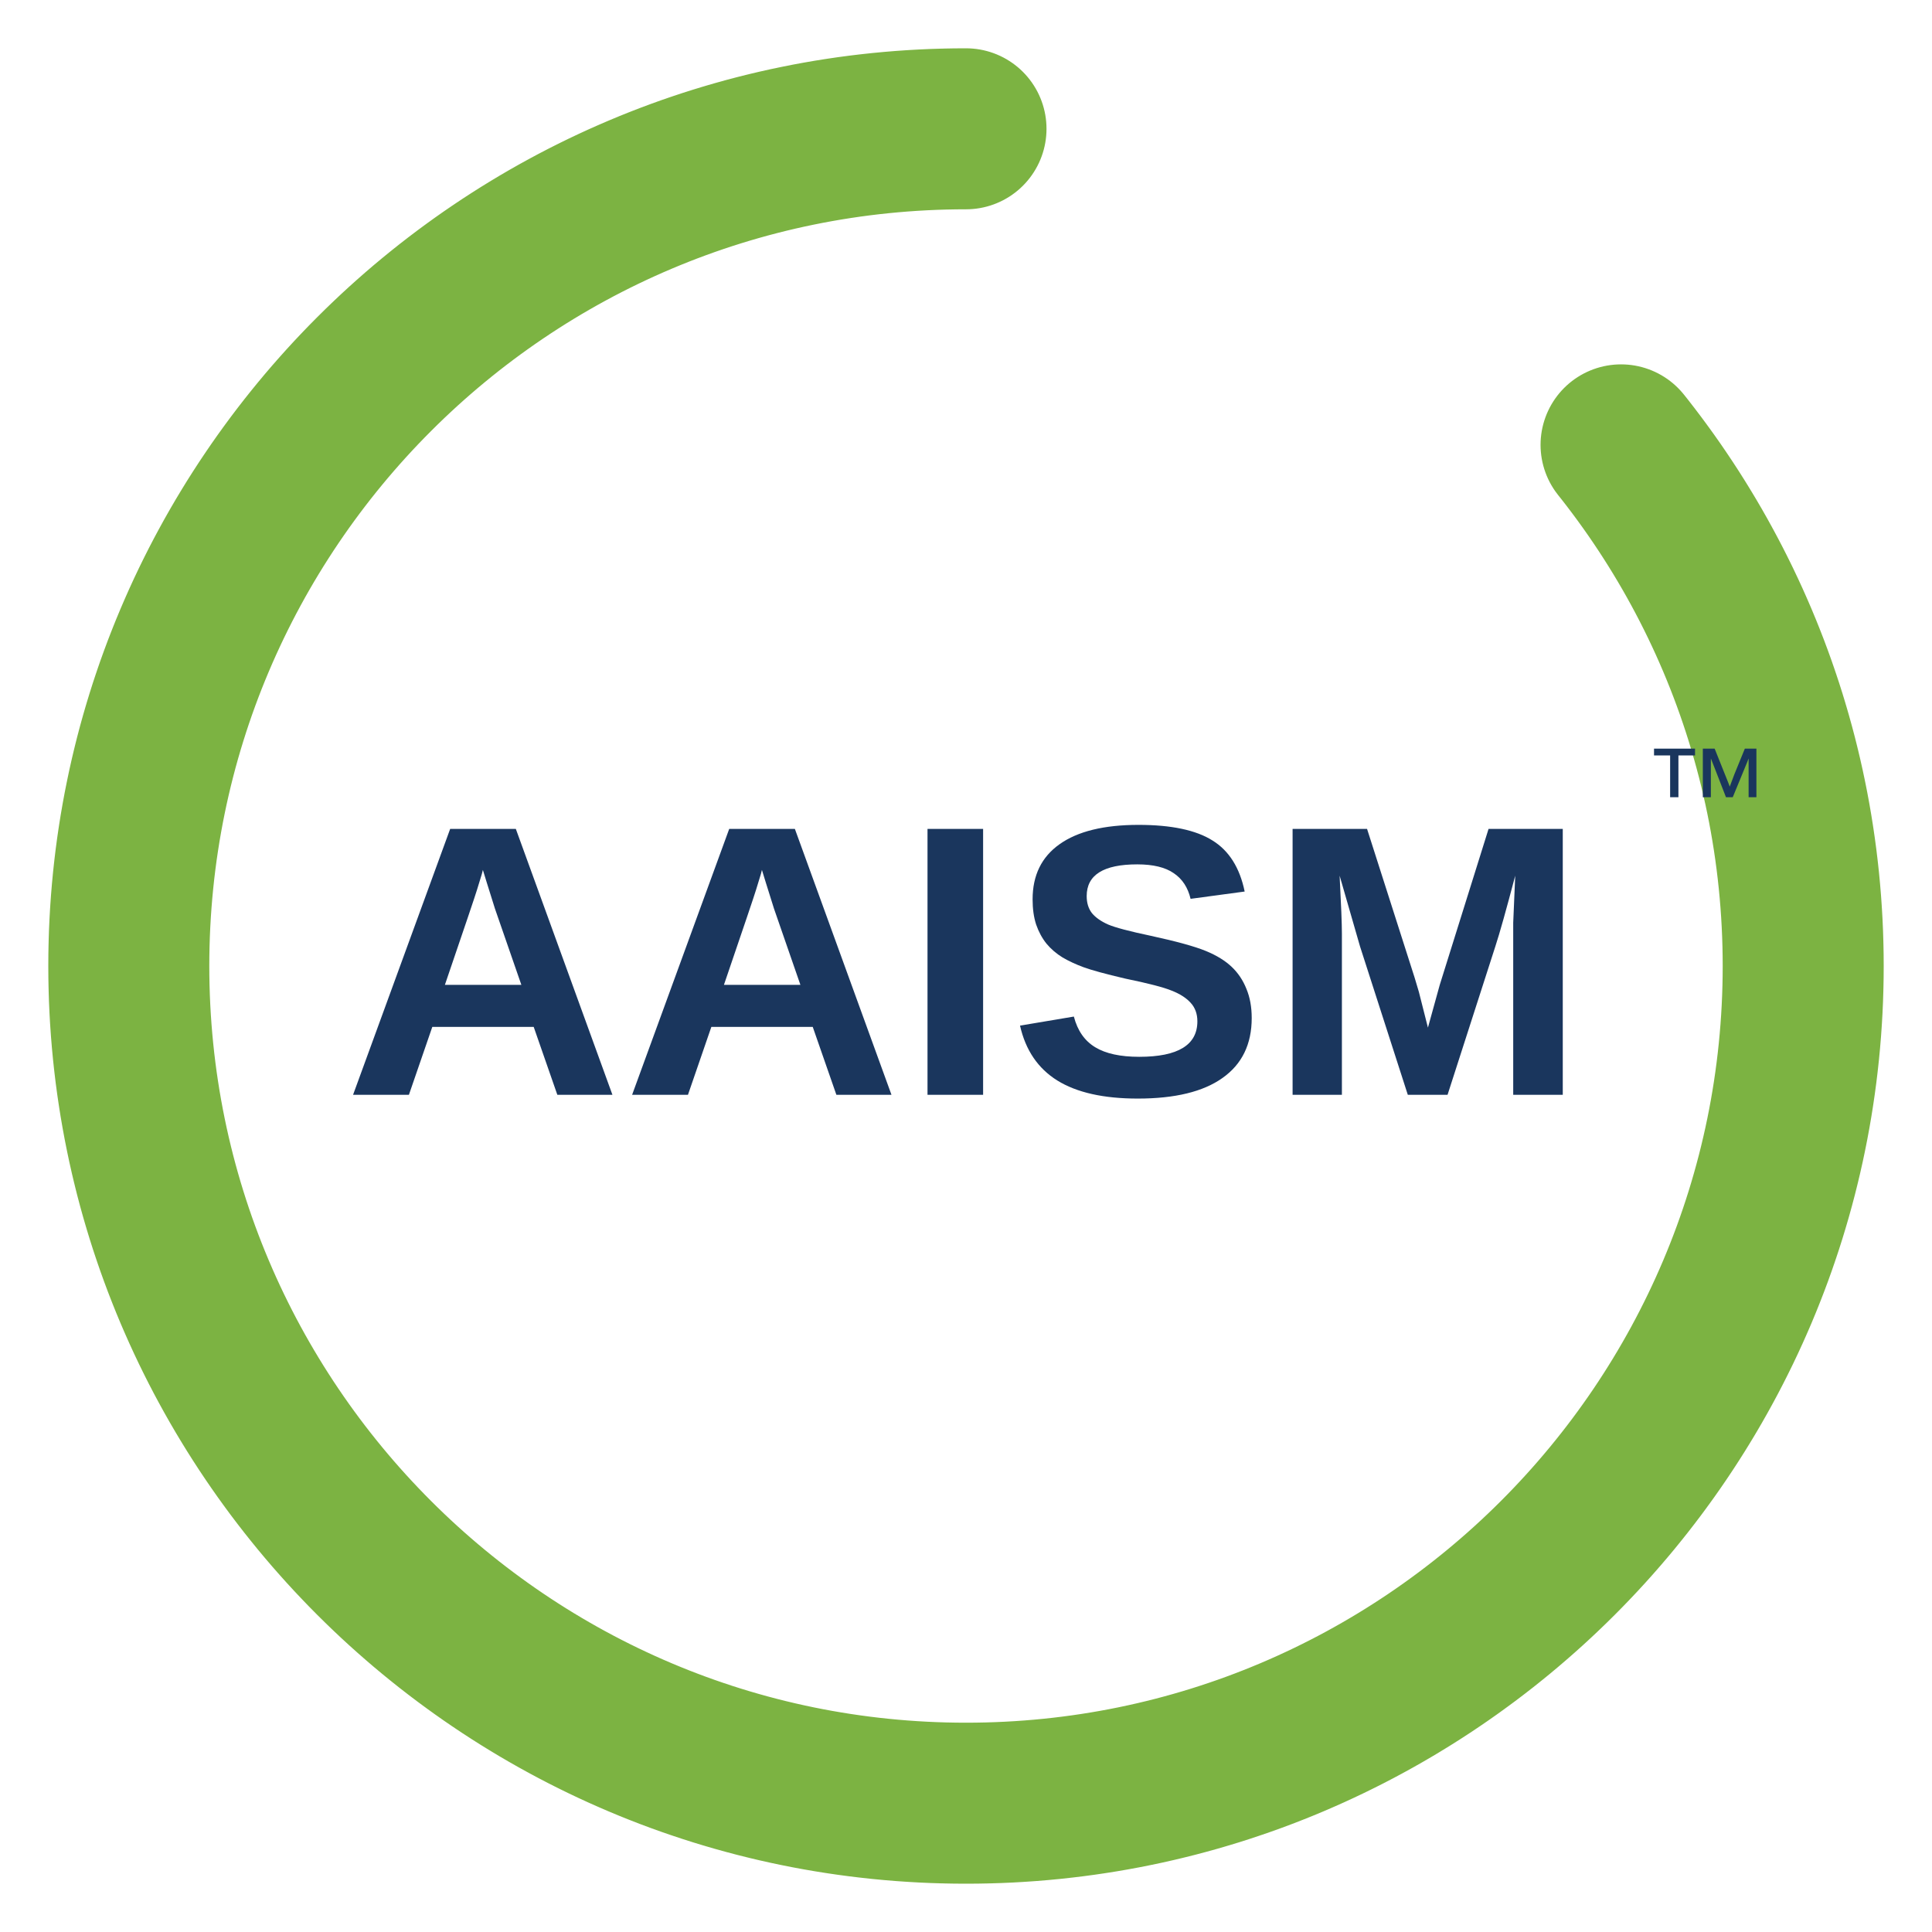
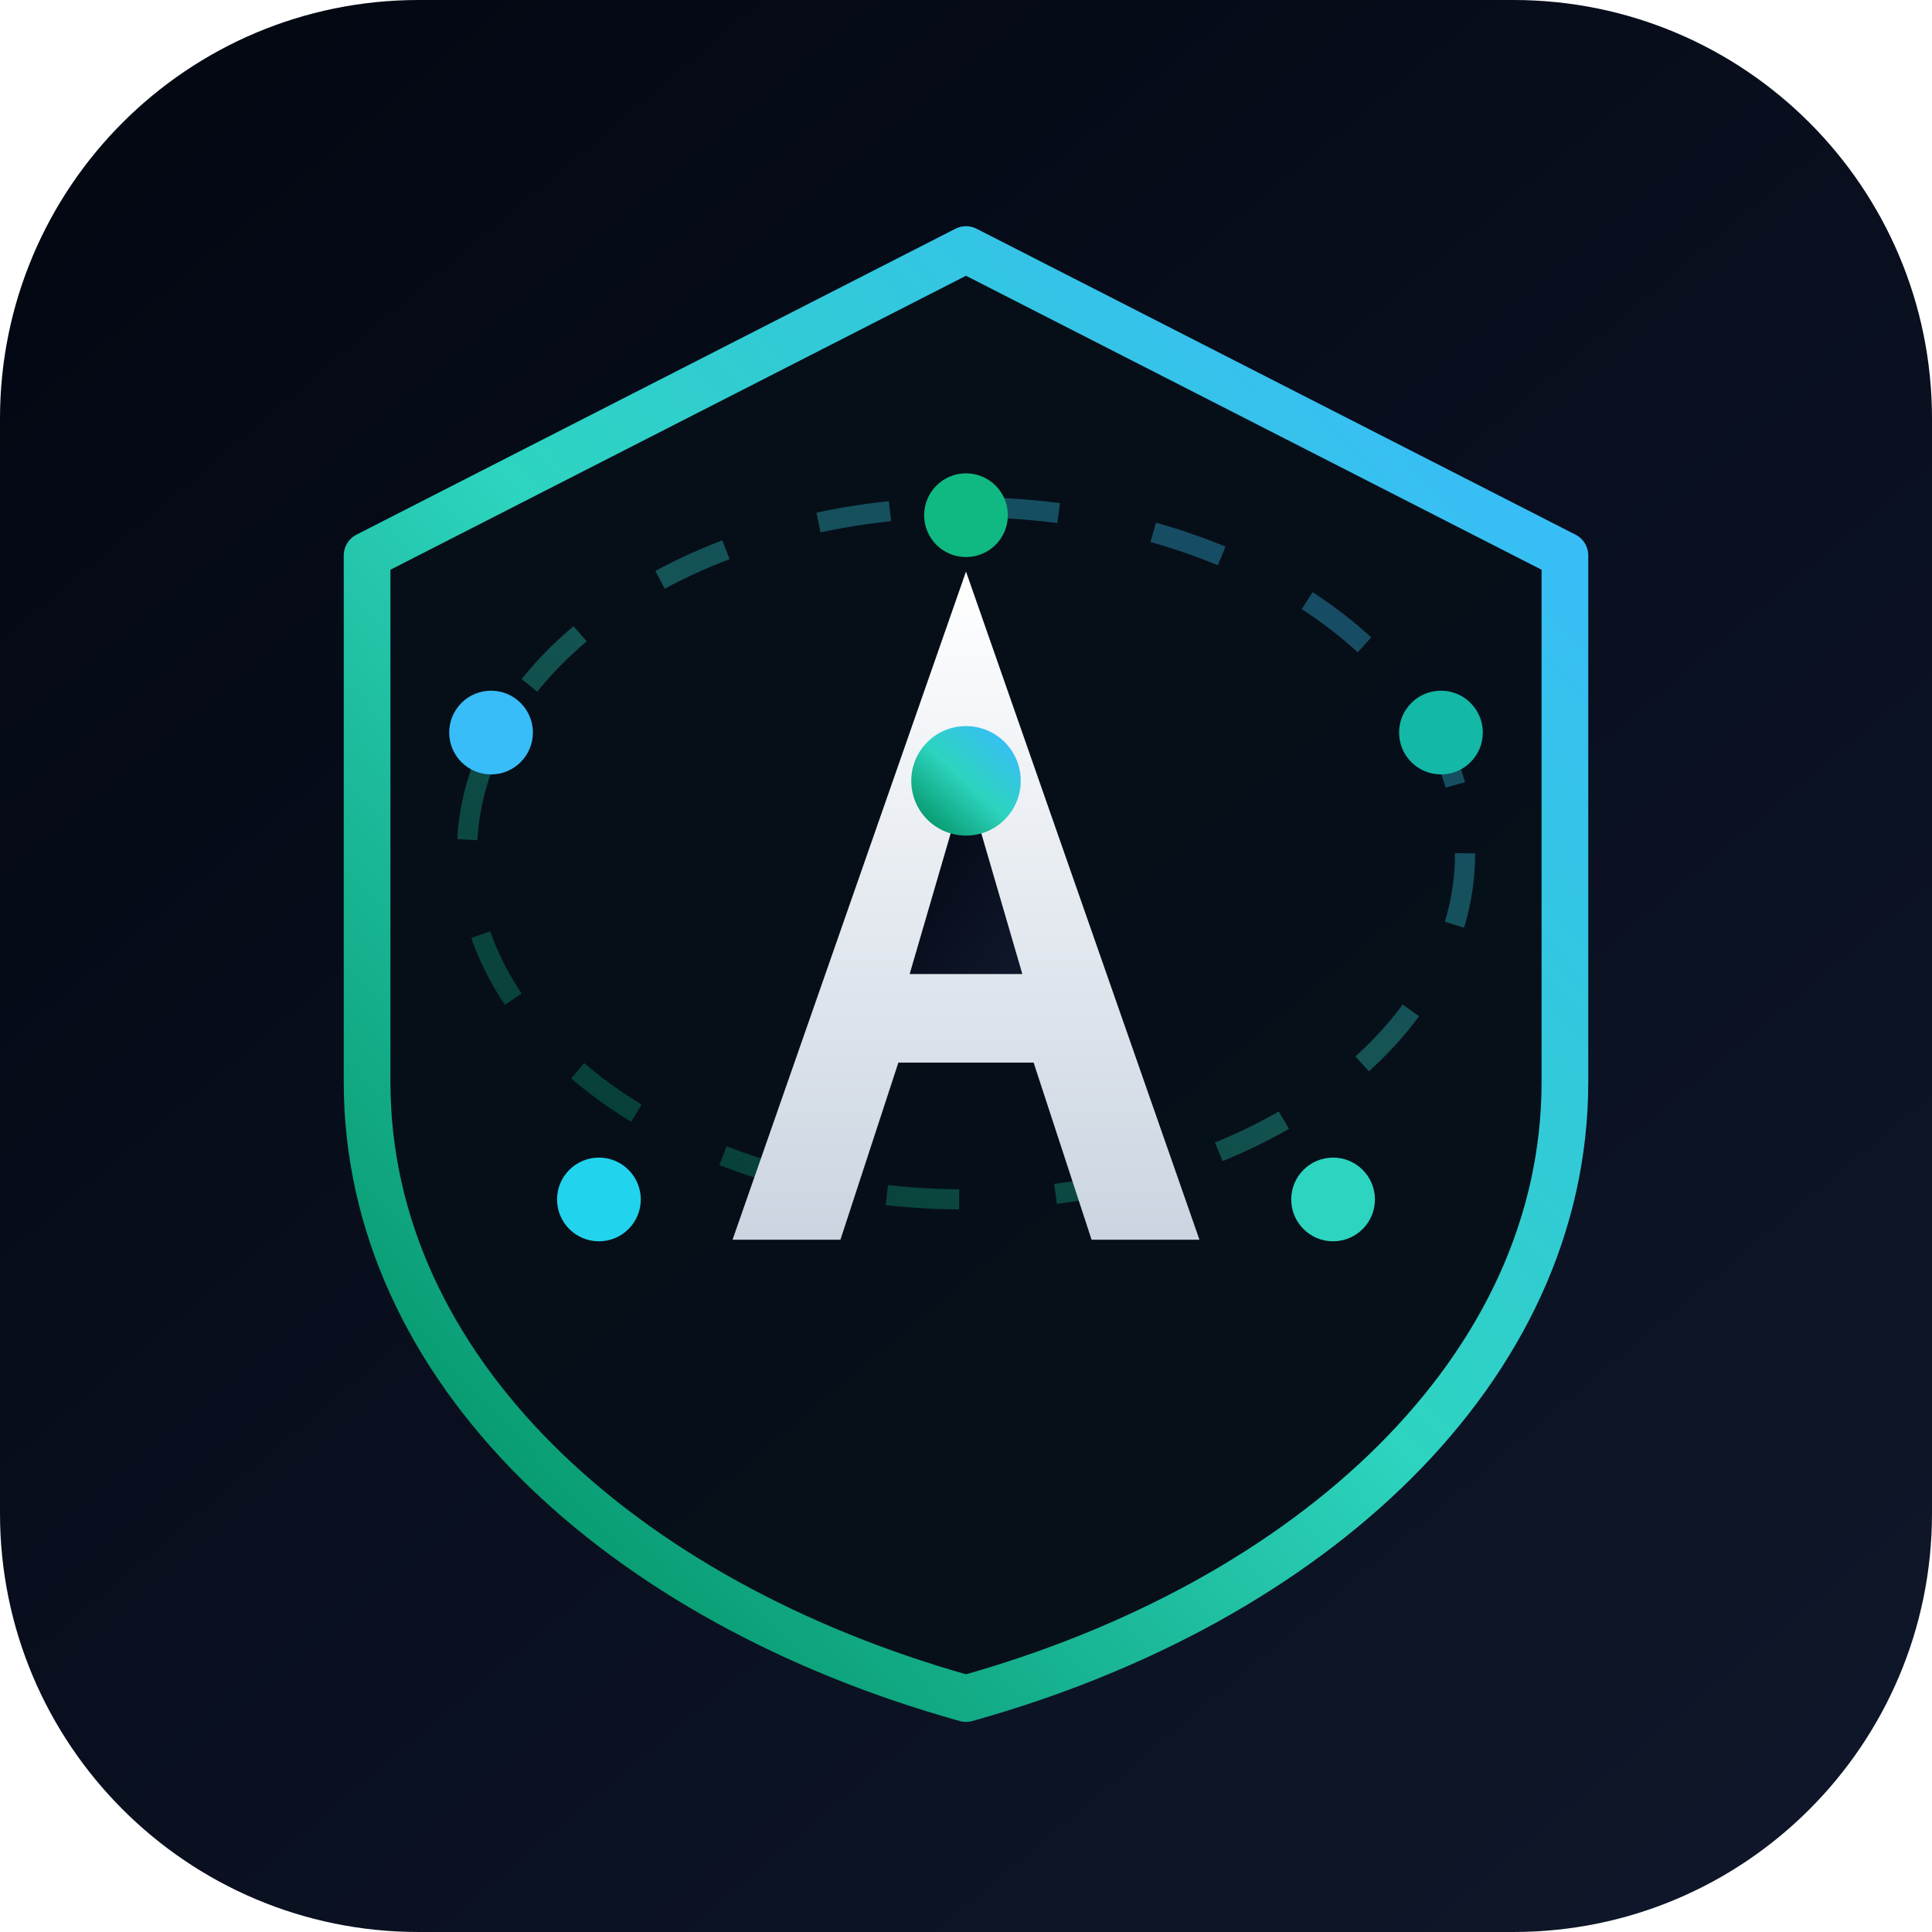
<svg xmlns="http://www.w3.org/2000/svg" viewBox="0 0 120 120" fill="none">
-   <path d="M60 8C31.3 8 8 31.3 8 60s23.3 52 52 52 52-23.3 52-52S88.7 8 60 8z" stroke="#7CB342" stroke-width="10" stroke-linecap="round" fill="none" stroke-dasharray="280 50" />
-   <text x="60" y="68" text-anchor="middle" font-family="Arial, sans-serif" font-size="24" font-weight="bold" fill="#1a365d">AAISM</text>
-   <text x="102" y="52" font-family="Arial, sans-serif" font-size="8" fill="#1a365d">™</text>
+   <defs>
+     <linearGradient id="bg" x1="8%" y1="0%" x2="92%" y2="100%">
+       <stop offset="0%" stop-color="#030712" />
+       <stop offset="100%" stop-color="#0f172a" />
+     </linearGradient>
+     <linearGradient id="stroke" x1="12%" y1="92%" x2="88%" y2="8%">
+       <stop offset="0%" stop-color="#059669" />
+       <stop offset="50%" stop-color="#2dd4bf" />
+       <stop offset="100%" stop-color="#38bdf8" />
+     </linearGradient>
+     <linearGradient id="a" x1="50%" y1="0%" x2="50%" y2="100%">
+       <stop offset="0%" stop-color="#ffffff" />
+       <stop offset="100%" stop-color="#cbd5e1" />
+     </linearGradient>
+   </defs>
+   <rect width="120" height="120" rx="26" fill="url(#bg)" />
+   <path d="M 60 15.5 L 97.2 34.5 V 67.2 C 97.2 85 81.5 99.5 60 105.5 C 38.5 99.5 22.8 85 22.8 67.2 V 34.5 Z" fill="#061018" fill-opacity="0.85" />
+   <path d="M 60 15.5 L 97.2 34.5 V 67.2 C 97.2 85 81.5 99.5 60 105.5 C 38.5 99.5 22.8 85 22.8 67.2 V 34.5 Z" fill="none" stroke="url(#stroke)" stroke-width="2.9" stroke-linejoin="round" />
+   <ellipse cx="60" cy="53" rx="31" ry="21.5" fill="none" stroke="url(#stroke)" stroke-width="1.25" stroke-dasharray="4.5 6" opacity="0.35" />
+   <circle cx="60" cy="32" r="2.6" fill="#10b981" />
+   <circle cx="89.5" cy="45.5" r="2.6" fill="#14b8a6" />
+   <circle cx="82.8" cy="74.5" r="2.6" fill="#2dd4bf" />
+   <circle cx="37.2" cy="74.5" r="2.6" fill="#22d3ee" />
+   <circle cx="30.5" cy="45.5" r="2.6" fill="#38bdf8" />
+   <path d="M 60 35.5 L 45.5 77 H 52.2 L 55.8 66 H 64.2 L 67.8 77 H 74.5 L 60 35.5 Z" fill="url(#a)" />
+   <path d="M 56.5 60.5 H 63.5 L 60 48.5 Z" fill="url(#bg)" />
+   <circle cx="60" cy="48.5" r="3.4" fill="url(#stroke)" />
</svg>
